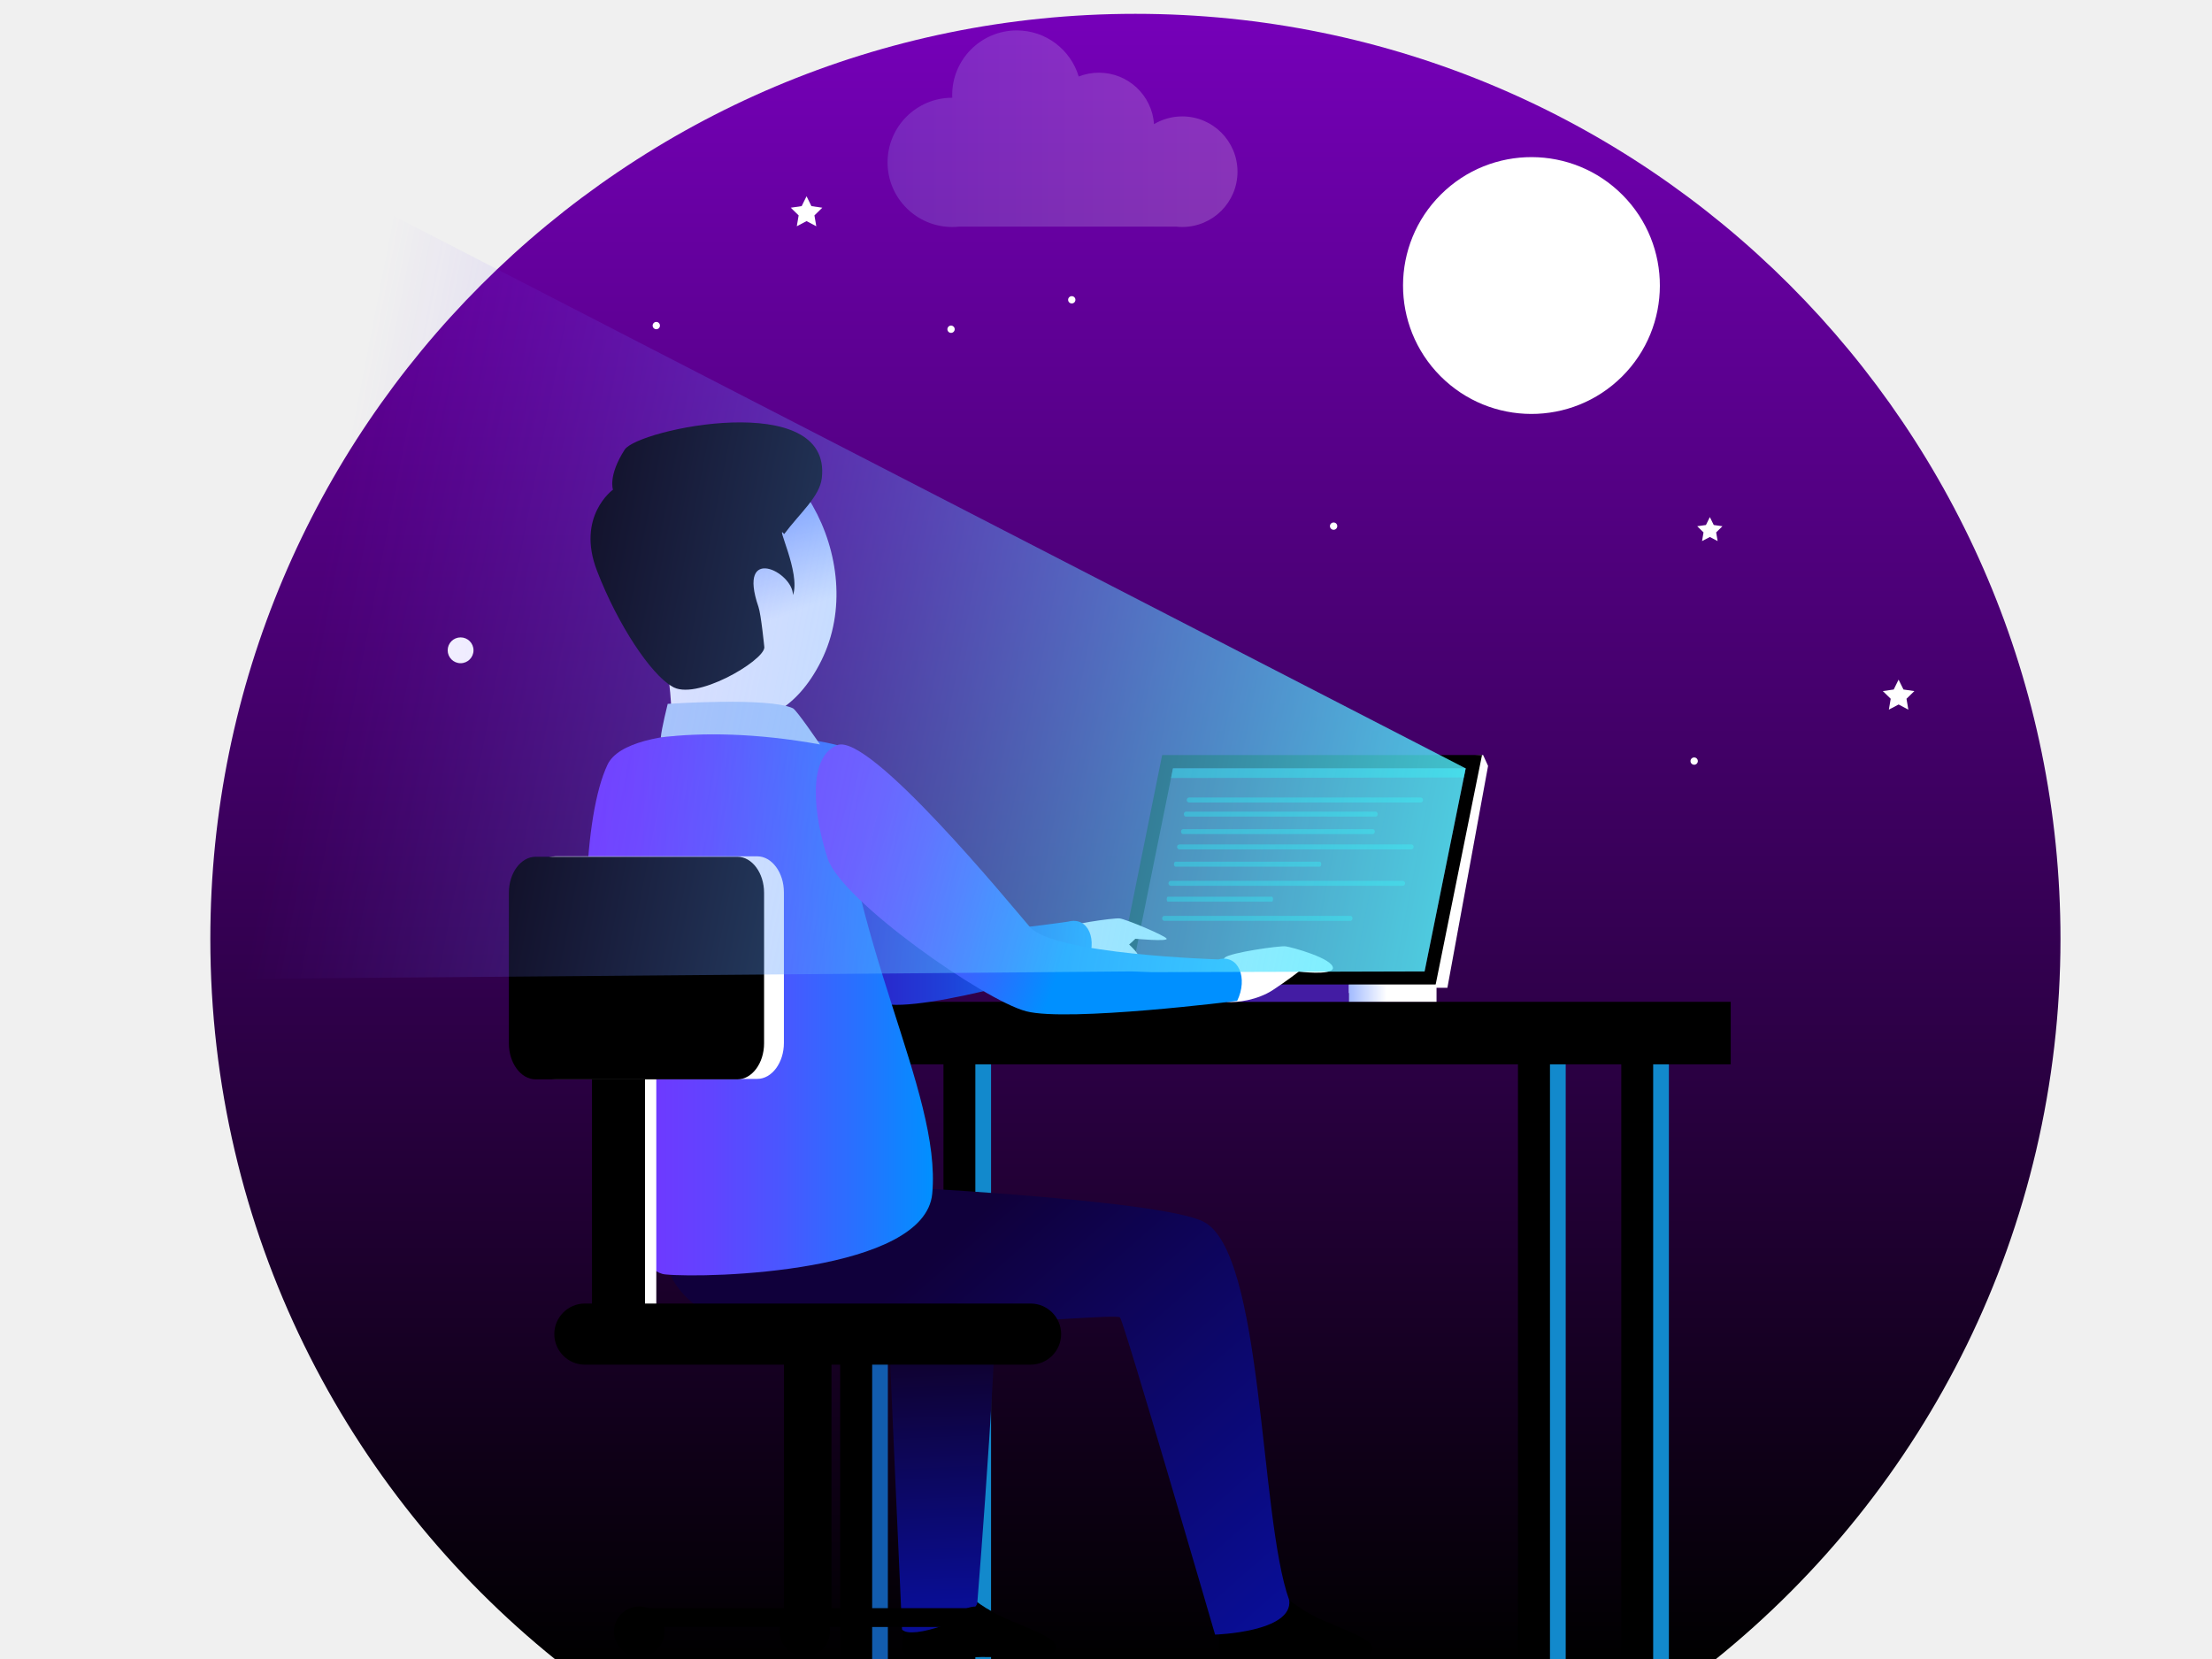
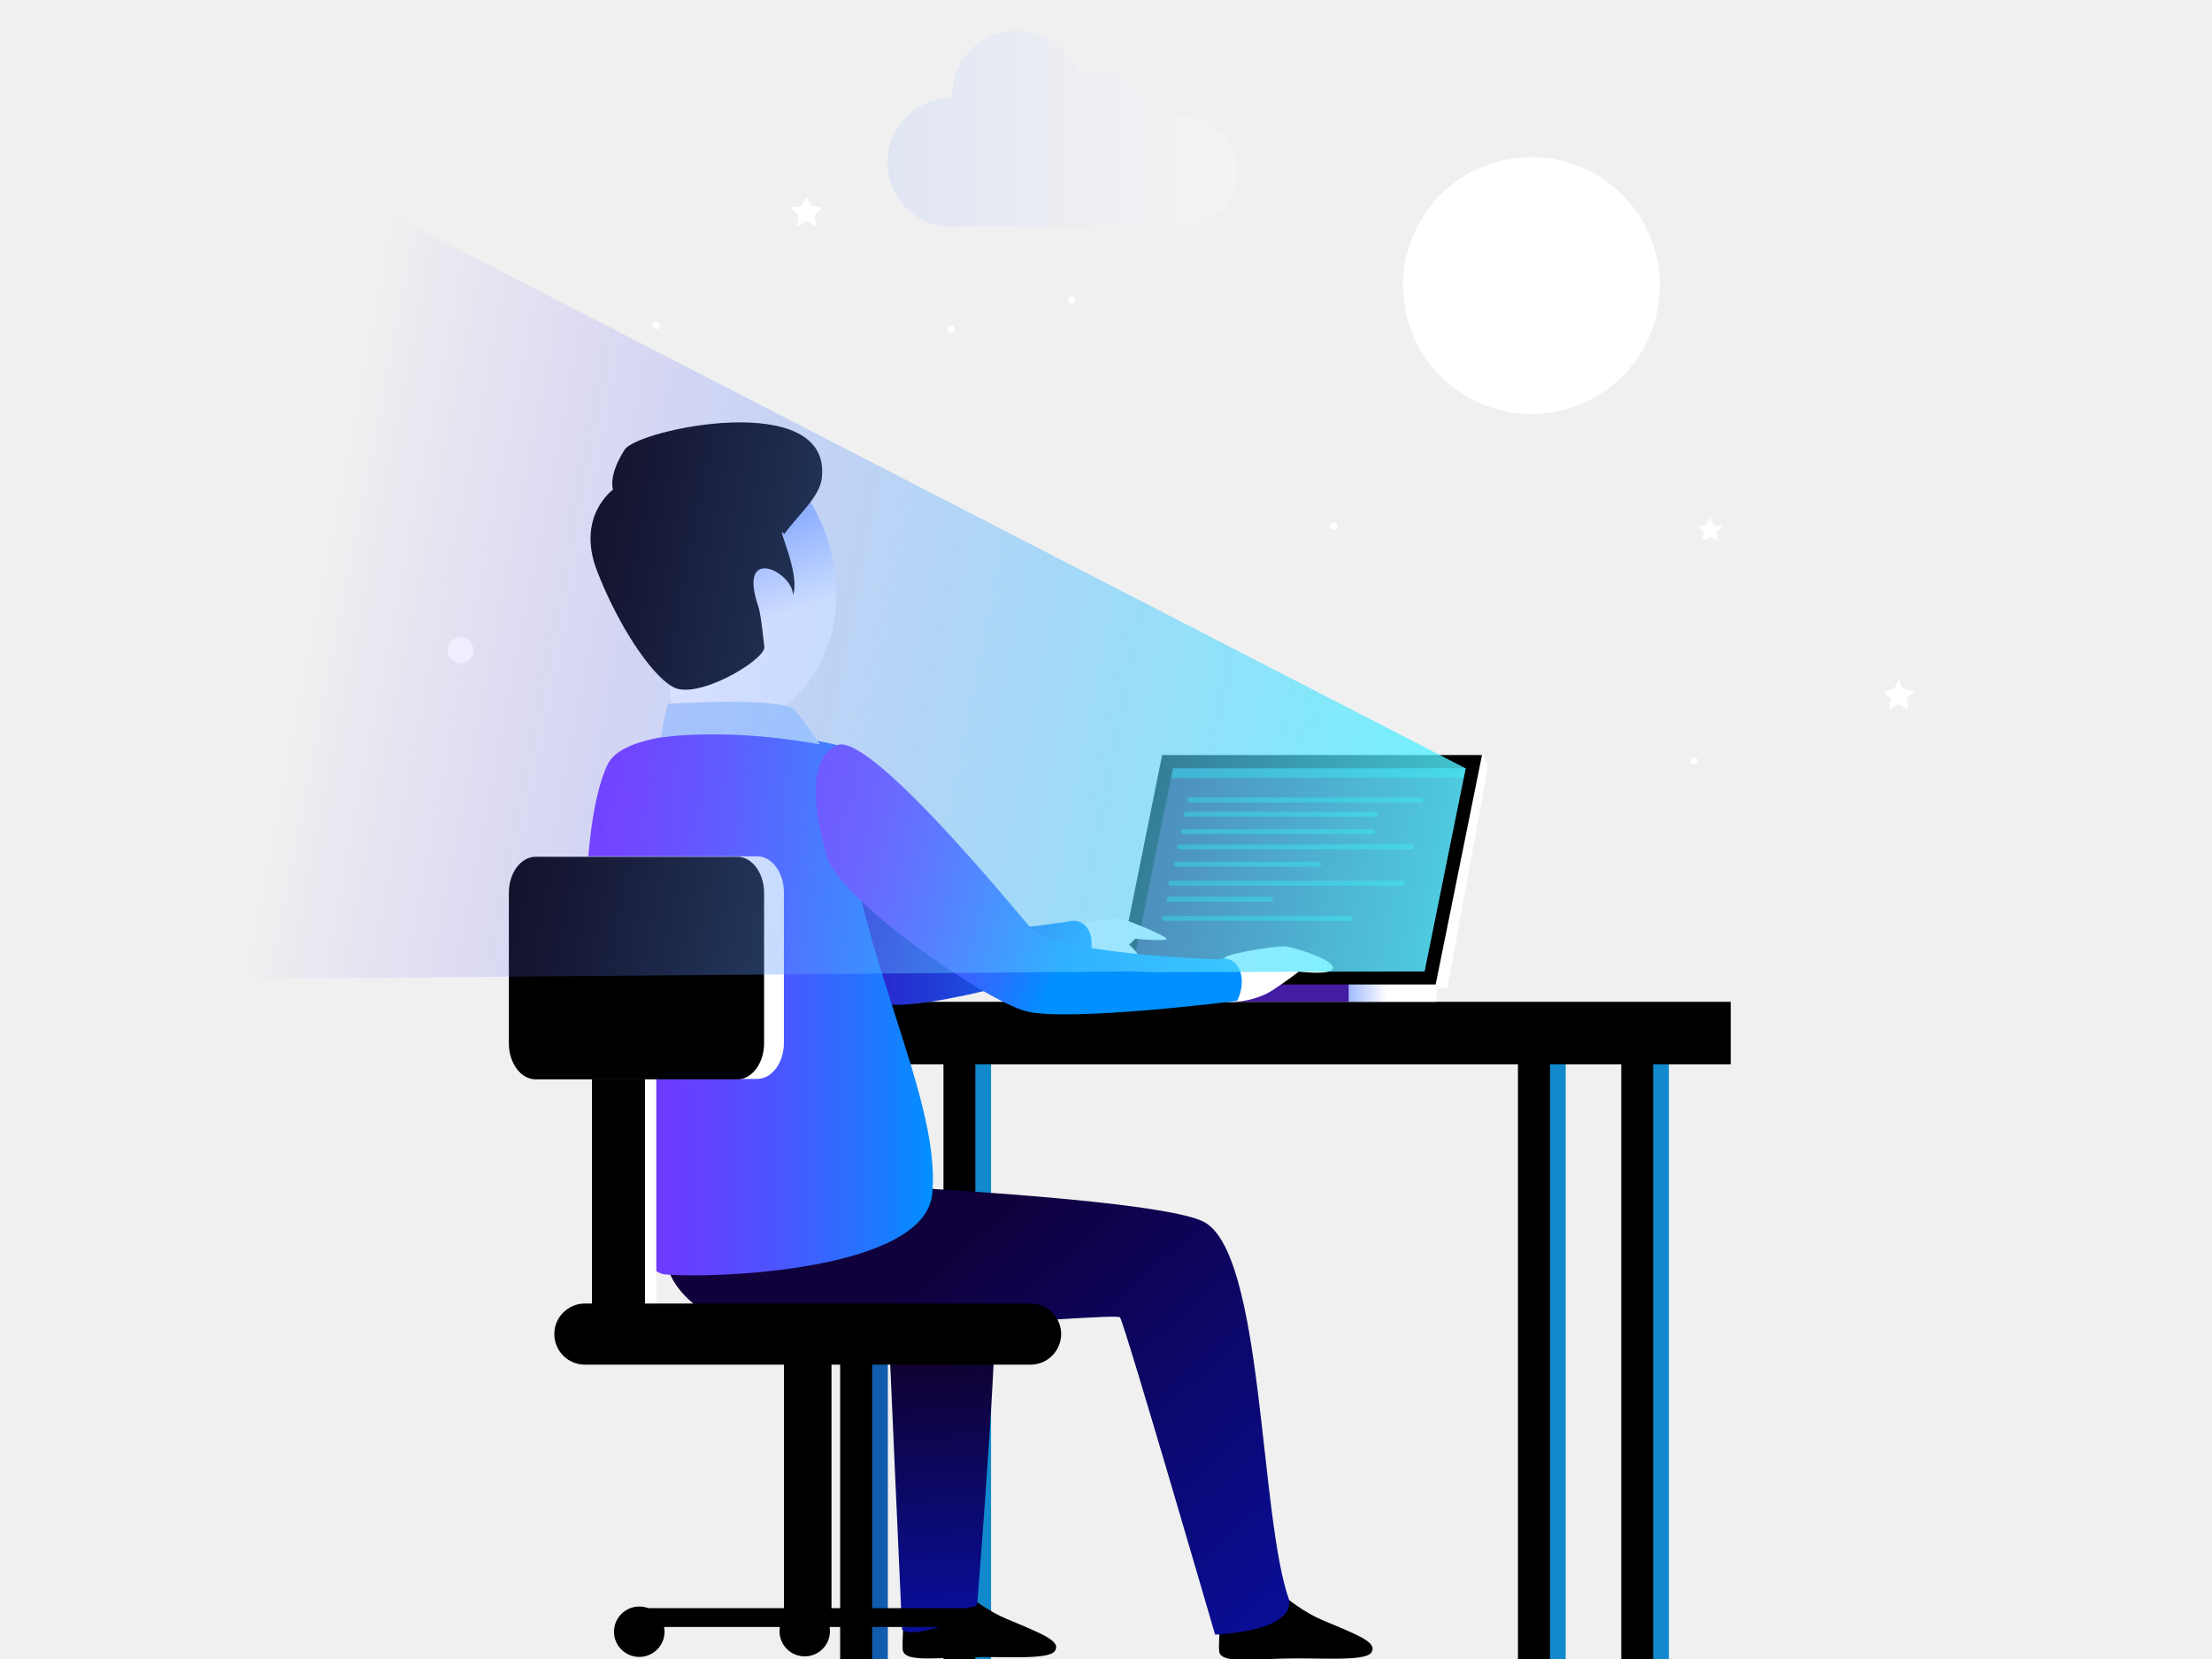
<svg xmlns="http://www.w3.org/2000/svg" width="800" height="600" viewBox="0 0 800 600" fill="none">
  <g id="web-developer 1" clip-path="url(#clip0)">
-     <path id="background" d="M745.2 339.56C745.2 154.79 595.41 5 410.63 5C225.86 5 76.07 154.79 76.07 339.56C76.07 444.96 124.83 538.96 201 600.28H620.27C696.44 538.96 745.2 444.96 745.2 339.56Z" fill="url(#paint0_linear)" />
+     <path id="background" d="0 339.56C745.2 154.79 595.41 5 410.63 5C225.86 5 76.07 154.79 76.07 339.56C76.07 444.96 124.83 538.96 201 600.28H620.27C696.44 538.96 745.2 444.96 745.2 339.56Z" fill="url(#paint0_linear)" />
    <g id="human">
      <path id="Vector" d="M566.26 371.79H554.68V600.03H566.26V371.79Z" fill="#1289CC" />
      <path id="Vector_2" d="M560.57 371.79H548.99V600.03H560.57V371.79Z" fill="black" />
      <path id="Vector_3" d="M603.58 371.79H592.05V600.03H603.58V371.79Z" fill="#1289CC" />
      <path id="Vector_4" d="M597.89 371.79H586.36V600.03H597.89V371.79Z" fill="black" />
      <path id="Vector_5" d="M321.11 371.79H309.53V600.03H321.11V371.79Z" fill="#125CAE" />
      <path id="Vector_6" d="M315.43 371.79H303.85V600.03H315.43V371.79Z" fill="black" />
      <path id="Vector_7" d="M358.43 371.79H346.9V600.03H358.43V371.79Z" fill="#1289CC" />
      <path id="Vector_8" d="M352.75 371.79H341.22V600.03H352.75V371.79Z" fill="black" />
      <path id="Vector_9" d="M625.94 362.32H261.49V384.93H625.94V362.32Z" fill="black" />
      <path id="Vector_10" fill-rule="evenodd" clip-rule="evenodd" d="M424.23 280.97L536.39 273.07L538.18 277L523.47 357.25H518.3L407.44 364.05L424.23 280.97Z" fill="url(#paint1_linear)" />
      <path id="Vector_11" fill-rule="evenodd" clip-rule="evenodd" d="M420.31 273.07H535.99L519.2 356.2H403.51L420.31 273.07Z" fill="black" />
      <path id="Vector_12" d="M519.54 356.05H487.79V362.31H519.54V356.05Z" fill="url(#paint2_linear)" />
      <path id="Vector_13" d="M487.79 356.05H380.85V362.31H487.79V356.05Z" fill="#431CA3" />
      <path id="Vector_14" fill-rule="evenodd" clip-rule="evenodd" d="M424.23 277.89L409.37 351.33H515.22L530.08 277.89H424.23Z" fill="#3F2759" />
      <path id="Vector_15" fill-rule="evenodd" clip-rule="evenodd" d="M443.71 362.32C447.29 362.76 454.84 361.62 460.21 358.15C465.53 354.67 469.75 351.37 469.75 351.37C469.75 351.37 481.34 352.88 482.08 350.23C482.4 346.69 467.06 342.5 464.93 342.25C462.74 342 444.76 344.53 442.92 346.37C441.08 348.2 443.71 362.32 443.71 362.32Z" fill="white" />
      <path id="Vector_16" fill-rule="evenodd" clip-rule="evenodd" d="M383.78 352.23C387.36 352.68 394.91 351.54 400.23 348.06C405.55 344.58 410.62 339.51 410.62 339.51C410.62 339.51 422.2 340.6 421.95 339.51C421.65 338.47 407.14 332.4 404.95 332.16C402.81 331.91 384.78 334.45 382.94 336.29C381.1 338.11 383.78 352.23 383.78 352.23Z" fill="white" />
      <path id="Vector_17" fill-rule="evenodd" clip-rule="evenodd" d="M404.8 338.22C405.94 339.66 413.2 345.08 411.81 347.16C410.42 349.3 407.09 350.19 403.46 347.56C399.83 344.93 397.55 341.84 398.54 340.8C399.54 339.76 404.8 338.22 404.8 338.22Z" fill="white" />
      <path id="Vector_18" fill-rule="evenodd" clip-rule="evenodd" d="M250.31 266.61C239.28 271.08 241.91 292.35 246.93 307.61C251.9 322.87 303.43 358.89 318.69 362.87C333.95 366.8 393.13 348.31 393.13 348.31C397.15 340.11 393.68 331.41 386.37 333.3C386.37 333.3 328.68 342.34 320.03 332.36C313.07 324.35 261.99 261.89 250.31 266.61Z" fill="url(#paint3_linear)" />
      <path id="Vector_19" fill-rule="evenodd" clip-rule="evenodd" d="M297.02 238.98C278.98 275.3 241.91 263.18 233.17 228.45C224.42 193.76 222.14 163.8 252.55 158.53C285.59 152.81 315.11 202.65 297.02 238.98Z" fill="url(#paint4_linear)" />
      <path id="Vector_20" fill-rule="evenodd" clip-rule="evenodd" d="M240.57 239.78C244 250.56 242.95 279.48 242.95 279.48C242.95 279.48 291.75 293.69 290.26 287.13C284.3 260.54 281.27 237.29 275.8 232.42C271.28 228.44 260.15 241.81 240.57 239.78Z" fill="white" />
      <path id="Vector_21" fill-rule="evenodd" clip-rule="evenodd" d="M340 567.15C340 567.15 350.48 579.82 364.05 585.49C377.62 591.16 383.73 593.59 381.54 597.07C379.35 600.55 361.96 598.91 348.84 599.36C335.77 599.81 326.93 600.8 326.48 596.63C326.03 592.51 328.12 569.6 328.12 569.6L340 567.15Z" fill="black" />
      <path id="Vector_22" fill-rule="evenodd" clip-rule="evenodd" d="M320.92 468.56C321.42 482.77 326.24 589.34 326.24 589.34C329.61 593.23 351.89 585.24 353.45 579.83C353.45 579.83 363.01 461.2 359.28 460.65C355.61 460.16 320.92 468.56 320.92 468.56Z" fill="url(#paint5_linear)" />
      <path id="Vector_23" fill-rule="evenodd" clip-rule="evenodd" d="M454.5 567.65C454.5 567.65 464.99 580.32 478.5 586.04C492.07 591.71 498.18 594.09 495.99 597.62C493.8 601.1 476.41 599.41 463.34 599.86C450.22 600.31 441.38 601.3 440.93 597.18C440.48 593.01 442.57 570.1 442.57 570.1L454.5 567.65Z" fill="black" />
      <path id="Vector_24" fill-rule="evenodd" clip-rule="evenodd" d="M248.62 425.67C247.03 436.75 230.18 454.1 250.71 471.44C271.23 488.78 403.37 474.12 405.06 476.46C406.75 478.75 439.45 591.18 439.45 591.18C439.45 591.18 467.74 590.29 466.26 578.71C455.34 548.55 457.14 452.26 435.03 441.72C412.95 431.19 248.62 425.67 248.62 425.67Z" fill="url(#paint6_linear)" />
      <path id="Vector_25" fill-rule="evenodd" clip-rule="evenodd" d="M302.78 269.49C283.85 264.47 227.27 260.42 219.69 276.6C202.09 314.17 216.1 458.53 240.6 460.91C256.35 462.45 334.53 460.06 337.16 431.69C340.6 394.37 306.06 340.4 302.78 269.49Z" fill="url(#paint7_linear)" />
      <path id="Vector_26" d="M237.36 387.29H218.18V482.5H237.36V387.29Z" fill="white" />
      <path id="Vector_27" d="M233.28 386.52H214.1V481.73H233.28V386.52Z" fill="black" />
      <path id="Vector_28" fill-rule="evenodd" clip-rule="evenodd" d="M302.78 269.49C291.75 273.96 294.33 295.28 299.35 310.54C304.37 325.75 355.9 361.77 371.16 365.75C386.42 369.68 447.44 361.98 447.44 361.98C451.42 353.78 447.99 345.08 440.63 346.97C440.63 346.97 381.1 345.23 372.45 335.24C365.55 327.23 314.41 264.77 302.78 269.49Z" fill="url(#paint8_linear)" />
      <path id="Vector_29" fill-rule="evenodd" clip-rule="evenodd" d="M283.6 193.16C280.07 188.69 289.71 207.37 286.78 215.22C286.83 206.82 266.46 196.68 274.31 219.49C275.26 222.27 276.44 234.16 276.44 234.16C276.24 239.06 251.18 253.86 242.91 248.16C235.41 243.79 223.53 226.2 215.93 206.47C208.28 186.74 221.69 177.1 221.69 177.1C221.69 177.1 219.85 172.08 225.91 162.64C230.63 155.19 301 140.43 297.22 172.92C296.42 179.64 289.37 185.46 283.6 193.16Z" fill="black" />
      <path id="Vector_30" fill-rule="evenodd" clip-rule="evenodd" d="M200.88 309.7H273.87C279.15 309.7 283.51 315.56 283.51 322.72V377.18C283.51 384.34 279.15 390.2 273.87 390.2H200.88C195.56 390.2 191.21 384.34 191.21 377.18V322.72C191.21 315.56 195.56 309.7 200.88 309.7Z" fill="white" />
      <path id="Vector_31" fill-rule="evenodd" clip-rule="evenodd" d="M193.71 309.86H266.7C271.98 309.86 276.34 315.72 276.34 322.88V377.34C276.34 384.5 271.98 390.36 266.7 390.36H193.71C188.39 390.36 184.04 384.5 184.04 377.34V322.88C184.03 315.72 188.39 309.86 193.71 309.86Z" fill="black" />
      <path id="Vector_32" d="M300.72 486.65H283.53V583.7H300.72V486.65Z" fill="black" />
      <path id="Vector_33" d="M355.68 581.61H230.8V588.42H355.68V581.61Z" fill="black" />
      <path id="Vector_34" fill-rule="evenodd" clip-rule="evenodd" d="M353.05 599.25C358.12 599.25 362.19 595.17 362.19 590.16C362.19 585.09 358.12 581.02 353.05 581.02C348.03 581.02 343.96 585.09 343.96 590.16C343.95 595.18 348.03 599.25 353.05 599.25Z" fill="black" />
      <path id="Vector_35" fill-rule="evenodd" clip-rule="evenodd" d="M291.02 599.05C296.09 599.05 300.16 594.97 300.16 589.96C300.16 584.89 296.08 580.82 291.02 580.82C286 580.82 281.93 584.89 281.93 589.96C281.92 594.97 286 599.05 291.02 599.05Z" fill="black" />
      <path id="Vector_36" fill-rule="evenodd" clip-rule="evenodd" d="M231.2 599.25C236.22 599.25 240.34 595.17 240.34 590.16C240.34 585.09 236.22 581.02 231.2 581.02C226.18 581.02 222.06 585.09 222.06 590.16C222.06 595.18 226.18 599.25 231.2 599.25Z" fill="black" />
      <path id="Vector_37" fill-rule="evenodd" clip-rule="evenodd" d="M211.5 471.44H372.7C378.81 471.44 383.78 476.41 383.78 482.47C383.78 488.58 378.81 493.55 372.7 493.55H211.5C205.44 493.55 200.47 488.58 200.47 482.47C200.47 476.41 205.44 471.44 211.5 471.44Z" fill="black" />
      <path id="Vector_38" fill-rule="evenodd" clip-rule="evenodd" d="M238.99 266.69C239.24 263.51 241.49 254.56 241.49 254.56C241.49 254.56 278.06 252.07 286.76 256.15C288.12 256.79 296.57 269.24 296.57 269.24C273.51 265.06 253.78 264.86 238.99 266.69Z" fill="#BCD8FA" />
      <path id="Vector_39" fill-rule="evenodd" clip-rule="evenodd" d="M424.23 277.89H530.08L529.41 281.18L423.53 281.38L424.23 277.89Z" fill="#1E8191" />
      <path id="Vector_40" fill-rule="evenodd" clip-rule="evenodd" d="M514.68 289.33C514.68 289.83 514.28 290.23 513.78 290.23H430.09C429.59 290.23 429.19 289.83 429.19 289.33C429.19 288.83 429.59 288.43 430.09 288.43H513.78C514.28 288.43 514.68 288.83 514.68 289.33Z" fill="#1E8191" />
      <path id="Vector_41" fill-rule="evenodd" clip-rule="evenodd" d="M498.24 294.44C498.24 294.94 497.91 295.34 497.5 295.34H428.89C428.48 295.34 428.15 294.94 428.15 294.44C428.15 293.94 428.48 293.54 428.89 293.54H497.5C497.91 293.54 498.24 293.95 498.24 294.44Z" fill="#1E8191" />
      <path id="Vector_42" fill-rule="evenodd" clip-rule="evenodd" d="M497.22 300.76C497.22 301.26 496.89 301.66 496.48 301.66H427.87C427.46 301.66 427.13 301.26 427.13 300.76C427.13 300.26 427.46 299.86 427.87 299.86H496.48C496.89 299.86 497.22 300.26 497.22 300.76Z" fill="#1E8191" />
      <path id="Vector_43" fill-rule="evenodd" clip-rule="evenodd" d="M511.27 306.29C511.27 306.79 510.87 307.19 510.37 307.19H426.59C426.09 307.19 425.69 306.79 425.69 306.29C425.69 305.79 426.09 305.39 426.59 305.39H510.37C510.87 305.39 511.27 305.8 511.27 306.29Z" fill="#1E8191" />
      <path id="Vector_44" fill-rule="evenodd" clip-rule="evenodd" d="M508.17 319.46C508.17 319.96 507.77 320.36 507.27 320.36H423.49C422.99 320.36 422.59 319.96 422.59 319.46C422.59 318.96 422.99 318.56 423.49 318.56H507.27C507.76 318.56 508.17 318.96 508.17 319.46Z" fill="#1E8191" />
      <path id="Vector_45" fill-rule="evenodd" clip-rule="evenodd" d="M477.84 312.54C477.84 313.04 477.59 313.44 477.28 313.44H425.13C424.82 313.44 424.57 313.04 424.57 312.54C424.57 312.04 424.82 311.64 425.13 311.64H477.28C477.59 311.64 477.84 312.04 477.84 312.54Z" fill="#1E8191" />
      <path id="Vector_46" fill-rule="evenodd" clip-rule="evenodd" d="M460.41 325.2C460.41 325.7 460.23 326.1 460.01 326.1H422.36C422.14 326.1 421.96 325.7 421.96 325.2C421.96 324.7 422.14 324.3 422.36 324.3H460C460.23 324.3 460.41 324.7 460.41 325.2Z" fill="#1E8191" />
      <path id="Vector_47" fill-rule="evenodd" clip-rule="evenodd" d="M489.15 332.14C489.15 332.64 488.83 333.04 488.43 333.04H421.03C420.63 333.04 420.31 332.64 420.31 332.14C420.31 331.64 420.64 331.24 421.03 331.24H488.43C488.82 331.24 489.15 331.64 489.15 332.14Z" fill="#1E8191" />
    </g>
    <g id="stars">
      <path id="Vector_48" d="M388.94 108.43C388.94 109.16 388.35 109.75 387.62 109.75C386.89 109.75 386.3 109.16 386.3 108.43C386.3 107.7 386.89 107.11 387.62 107.11C388.35 107.11 388.94 107.7 388.94 108.43Z" fill="white" />
      <path id="Vector_49" d="M483.64 190.28C483.64 191.01 483.05 191.6 482.32 191.6C481.59 191.6 480.99 191.01 480.99 190.28C480.99 189.55 481.58 188.96 482.32 188.96C483.06 188.96 483.64 189.54 483.64 190.28Z" fill="white" />
      <path id="Vector_50" d="M345.28 119.07C345.28 119.8 344.69 120.39 343.96 120.39C343.23 120.39 342.64 119.8 342.64 119.07C342.64 118.34 343.23 117.74 343.96 117.74C344.69 117.75 345.28 118.34 345.28 119.07Z" fill="white" />
      <path id="Vector_51" d="M238.68 117.75C238.68 118.48 238.09 119.07 237.36 119.07C236.63 119.07 236.04 118.48 236.04 117.75C236.04 117.02 236.63 116.43 237.36 116.43C238.09 116.42 238.68 117.02 238.68 117.75Z" fill="white" />
      <path id="Vector_52" d="M614.04 275.26C614.04 275.99 613.45 276.58 612.72 276.58C611.99 276.58 611.39 275.99 611.39 275.26C611.39 274.53 611.98 273.94 612.72 273.94C613.46 273.94 614.04 274.53 614.04 275.26Z" fill="white" />
      <path id="Vector_53" d="M618.39 187.01L619.8 189.87L622.95 190.32L620.67 192.55L621.21 195.69L618.39 194.21L615.57 195.69L616.1 192.55L613.82 190.32L616.98 189.87L618.39 187.01Z" fill="white" />
      <path id="Vector_54" d="M291.7 70.98L293.46 74.55L297.4 75.12L294.55 77.9L295.22 81.83L291.7 79.97L288.17 81.83L288.84 77.9L285.99 75.12L289.93 74.55L291.7 70.98Z" fill="white" />
      <path id="Vector_55" d="M686.65 245.8L688.42 249.37L692.36 249.94L689.51 252.72L690.18 256.65L686.65 254.79L683.13 256.65L683.8 252.72L680.95 249.94L684.89 249.37L686.65 245.8Z" fill="white" />
      <path id="Vector_56" d="M166.58 239.86C169.159 239.86 171.25 237.769 171.25 235.19C171.25 232.611 169.159 230.52 166.58 230.52C164.001 230.52 161.91 232.611 161.91 235.19C161.91 237.769 164.001 239.86 166.58 239.86Z" fill="white" />
    </g>
    <path id="moon" d="M520.94 136.02C539.04 154.2 568.44 154.28 586.63 136.19C604.81 118.1 604.89 88.69 586.8 70.51C568.71 52.33 539.3 52.25 521.12 70.34C502.93 88.43 502.85 117.84 520.94 136.02Z" fill="white" />
    <path id="light" d="M83.42 354.06L409.37 351.33L416.59 351.6L515.22 351.33L530.08 277.89L133.49 73.52" fill="url(#paint9_linear)" />
    <path id="cloud" opacity="0.2" d="M427.57 42.1C423.84 42.1 420.35 43.12 417.37 44.9C416.66 34.5 408 26.29 397.43 26.29C394.85 26.29 392.39 26.78 390.13 27.67C387.25 18.03 378.32 11 367.74 11C354.84 11 344.37 21.46 344.37 34.37C344.37 34.7 344.38 35.03 344.4 35.35C344.39 35.35 344.38 35.35 344.37 35.35C331.47 35.35 321 45.81 321 58.72C321 71.62 331.46 82.09 344.37 82.09C345.18 82.09 345.97 82.05 346.76 81.97H425.39C426.11 82.05 426.83 82.09 427.57 82.09C438.61 82.09 447.56 73.14 447.56 62.1C447.56 51.05 438.61 42.1 427.57 42.1Z" fill="url(#paint10_linear)" />
  </g>
  <defs>
    <linearGradient id="paint0_linear" x1="410.635" y1="-1.336" x2="410.635" y2="600.908" gradientUnits="userSpaceOnUse">
      <stop stop-color="#7700BB" />
      <stop offset="1" />
    </linearGradient>
    <linearGradient id="paint1_linear" x1="407.438" y1="318.561" x2="538.178" y2="318.561" gradientUnits="userSpaceOnUse">
      <stop stop-color="#A1BAFF" />
      <stop offset="0.433" stop-color="white" />
    </linearGradient>
    <linearGradient id="paint2_linear" x1="487.791" y1="359.186" x2="519.543" y2="359.186" gradientUnits="userSpaceOnUse">
      <stop stop-color="#A1BAFF" />
      <stop offset="0.433" stop-color="white" />
    </linearGradient>
    <linearGradient id="paint3_linear" x1="242.597" y1="314.881" x2="394.824" y2="314.881" gradientUnits="userSpaceOnUse">
      <stop stop-color="#311341" />
      <stop offset="0.23" stop-color="#3113C2" />
      <stop offset="0.348" stop-color="#2F18C5" />
      <stop offset="0.493" stop-color="#2927CC" />
      <stop offset="0.652" stop-color="#1F40D8" />
      <stop offset="0.822" stop-color="#1263E9" />
      <stop offset="0.998" stop-color="#008FFF" />
      <stop offset="1" stop-color="#0090FF" />
    </linearGradient>
    <linearGradient id="paint4_linear" x1="260.194" y1="196.16" x2="287.175" y2="267.796" gradientUnits="userSpaceOnUse">
      <stop stop-color="#A1BAFF" />
      <stop offset="0.433" stop-color="white" />
    </linearGradient>
    <linearGradient id="paint5_linear" x1="340.829" y1="474.88" x2="345.481" y2="581.868" gradientUnits="userSpaceOnUse">
      <stop offset="0.041" stop-color="#100022" />
      <stop offset="1" stop-color="#090E96" />
    </linearGradient>
    <linearGradient id="paint6_linear" x1="334.145" y1="446.239" x2="458.197" y2="587.658" gradientUnits="userSpaceOnUse">
      <stop offset="0.041" stop-color="#10003B" />
      <stop offset="1" stop-color="#090E96" />
    </linearGradient>
    <linearGradient id="paint7_linear" x1="211.814" y1="363.16" x2="337.41" y2="363.16" gradientUnits="userSpaceOnUse">
      <stop stop-color="#7633FF" />
      <stop offset="0.159" stop-color="#7137FF" />
      <stop offset="0.353" stop-color="#6243FF" />
      <stop offset="0.568" stop-color="#4957FF" />
      <stop offset="0.794" stop-color="#2672FF" />
      <stop offset="1" stop-color="#0090FF" />
    </linearGradient>
    <linearGradient id="paint8_linear" x1="299.975" y1="304.053" x2="445.298" y2="355.219" gradientUnits="userSpaceOnUse">
      <stop stop-color="#7633FF" />
      <stop offset="0.097" stop-color="#7137FF" />
      <stop offset="0.216" stop-color="#6243FF" />
      <stop offset="0.346" stop-color="#4957FF" />
      <stop offset="0.484" stop-color="#2672FF" />
      <stop offset="0.61" stop-color="#0090FF" />
    </linearGradient>
    <linearGradient id="paint9_linear" x1="112.784" y1="214.635" x2="627.311" y2="314.649" gradientUnits="userSpaceOnUse">
      <stop offset="0.004" stop-color="#7633FF" stop-opacity="0" />
      <stop offset="0.092" stop-color="#7051FF" stop-opacity="0.088" />
      <stop offset="0.263" stop-color="#6685FF" stop-opacity="0.26" />
      <stop offset="0.43" stop-color="#5EB1FF" stop-opacity="0.428" />
      <stop offset="0.591" stop-color="#57D3FF" stop-opacity="0.589" />
      <stop offset="0.743" stop-color="#53EBFF" stop-opacity="0.742" />
      <stop offset="0.883" stop-color="#50FAFF" stop-opacity="0.883" />
      <stop offset="1" stop-color="#4FFFFF" />
    </linearGradient>
    <linearGradient id="paint10_linear" x1="321.004" y1="46.547" x2="447.563" y2="46.547" gradientUnits="userSpaceOnUse">
      <stop stop-color="#A1BAFF" />
      <stop offset="0.089" stop-color="#ACC2FF" />
      <stop offset="0.499" stop-color="#D9E3FF" />
      <stop offset="0.816" stop-color="#F5F7FF" />
      <stop offset="1" stop-color="white" />
    </linearGradient>
    <clipPath id="clip0">
      <rect width="800" height="600" fill="white" />
    </clipPath>
  </defs>
</svg>
